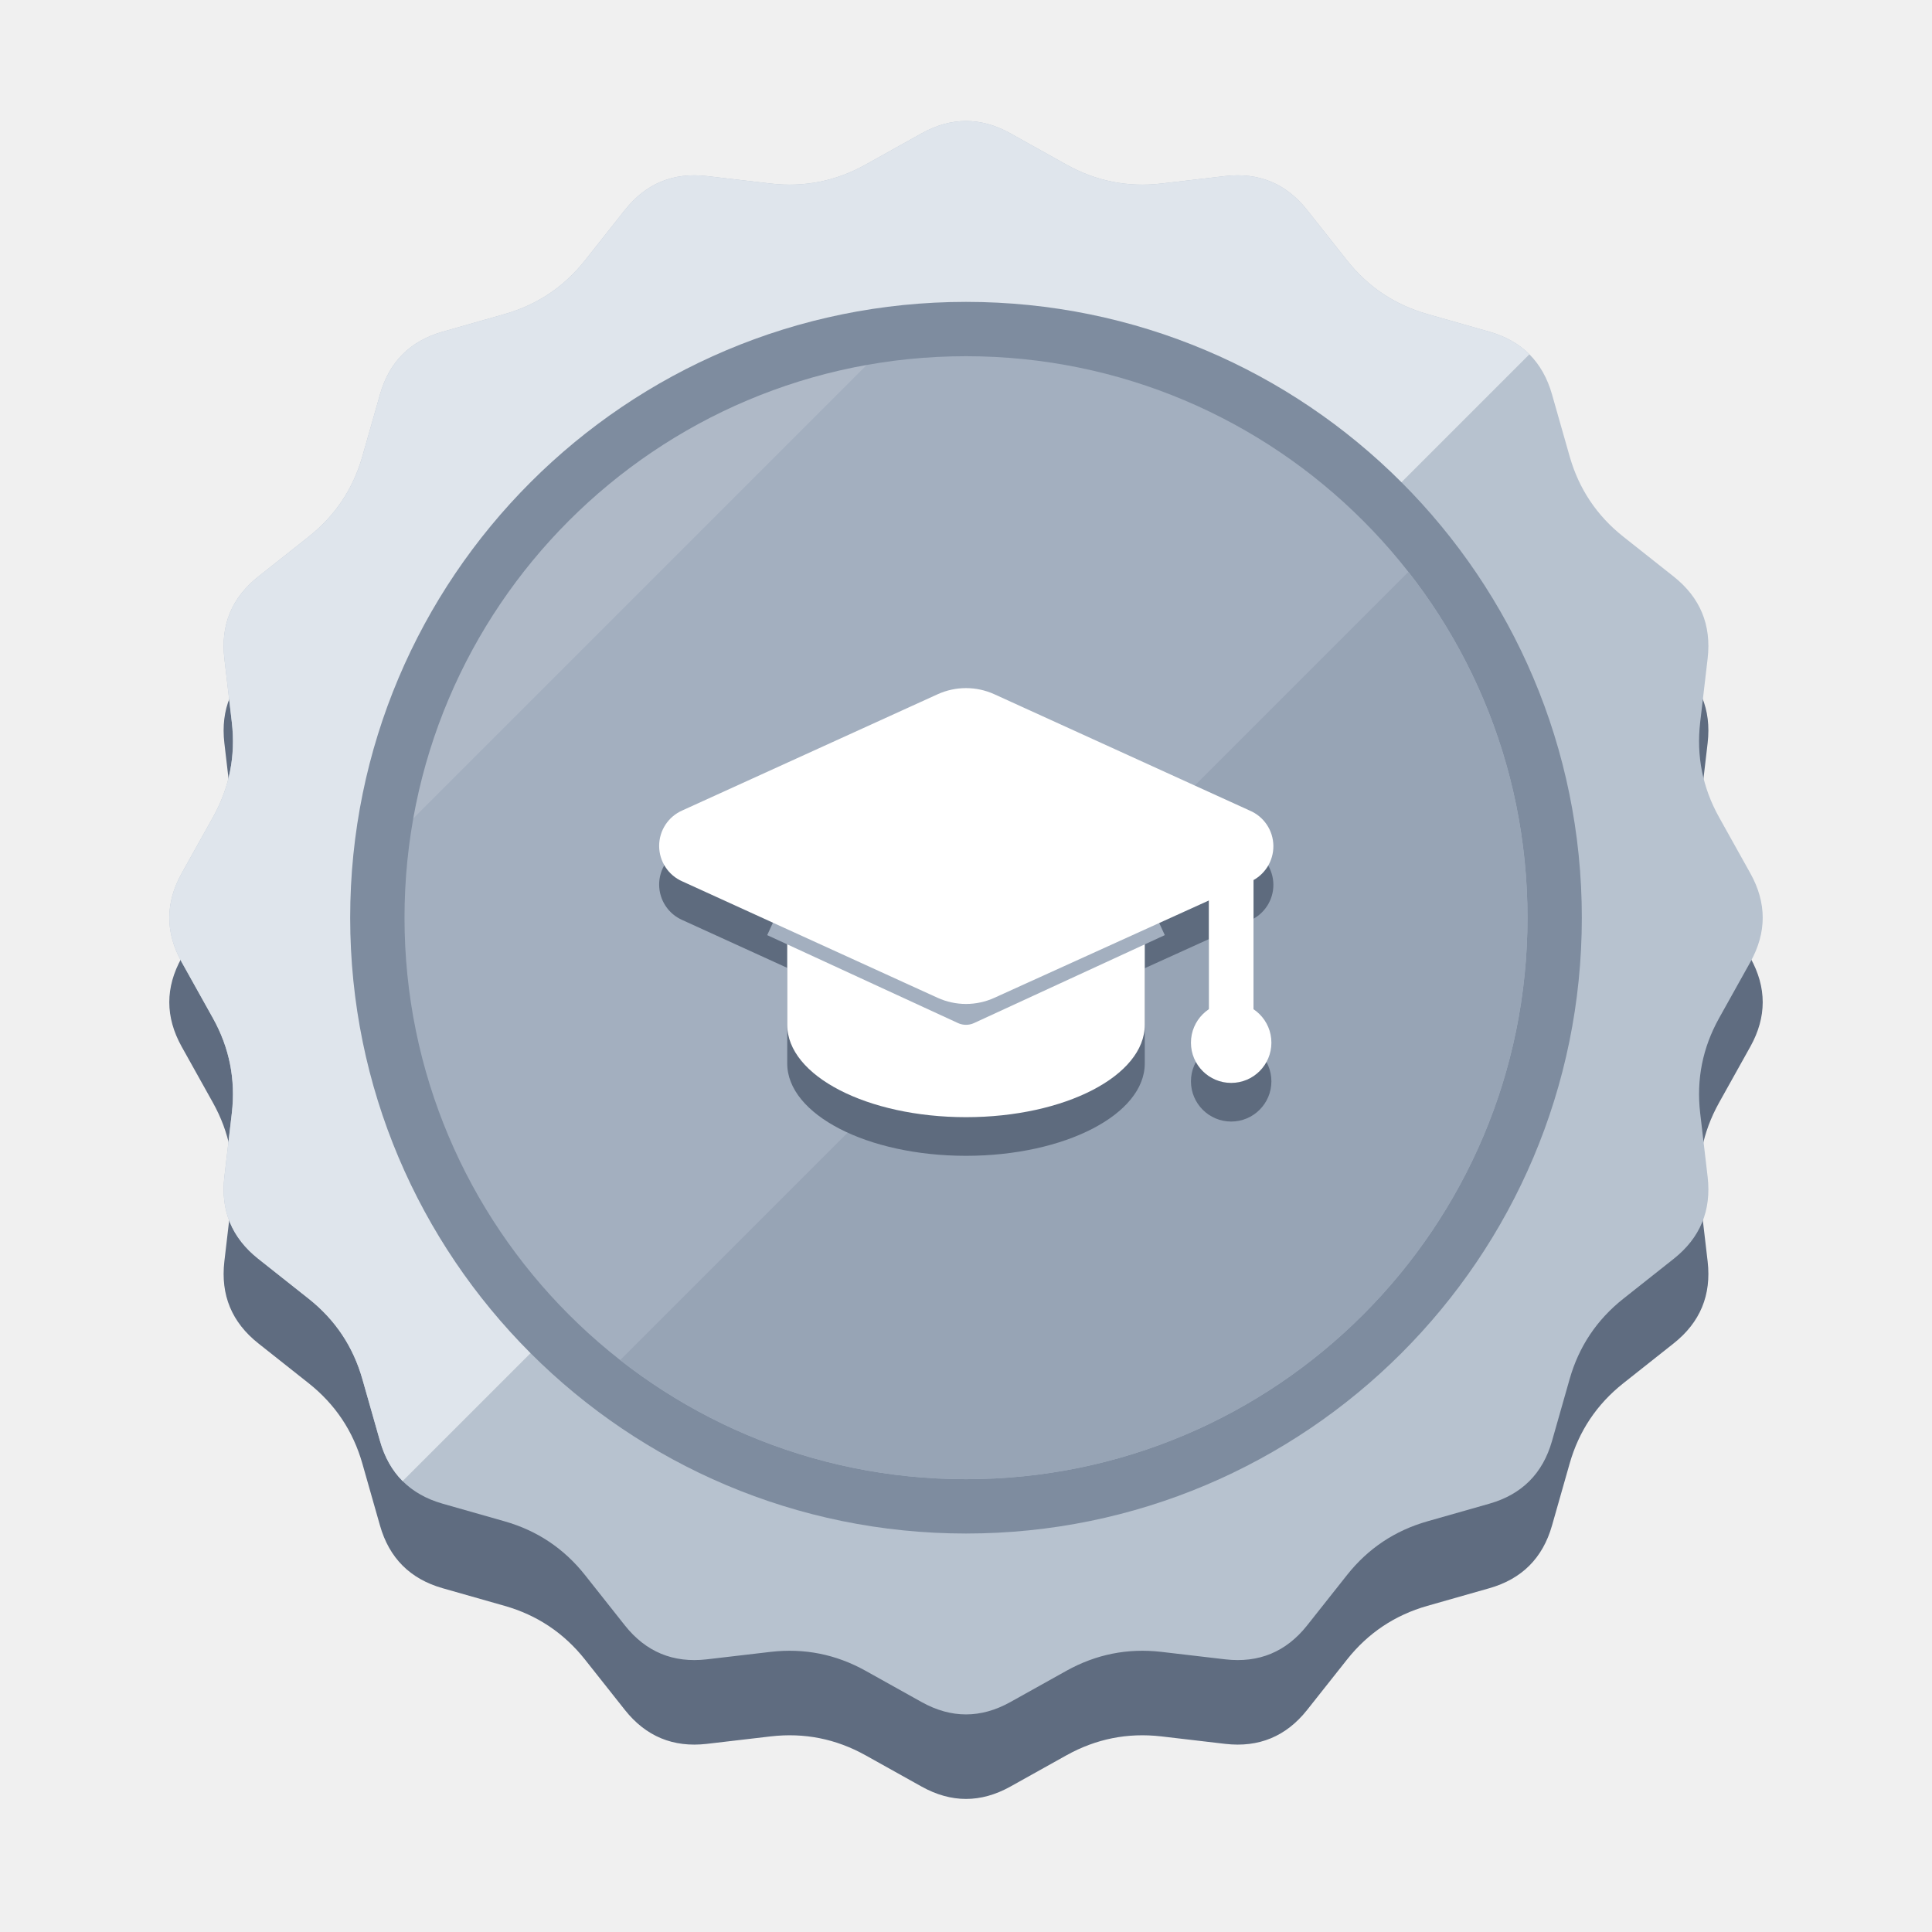
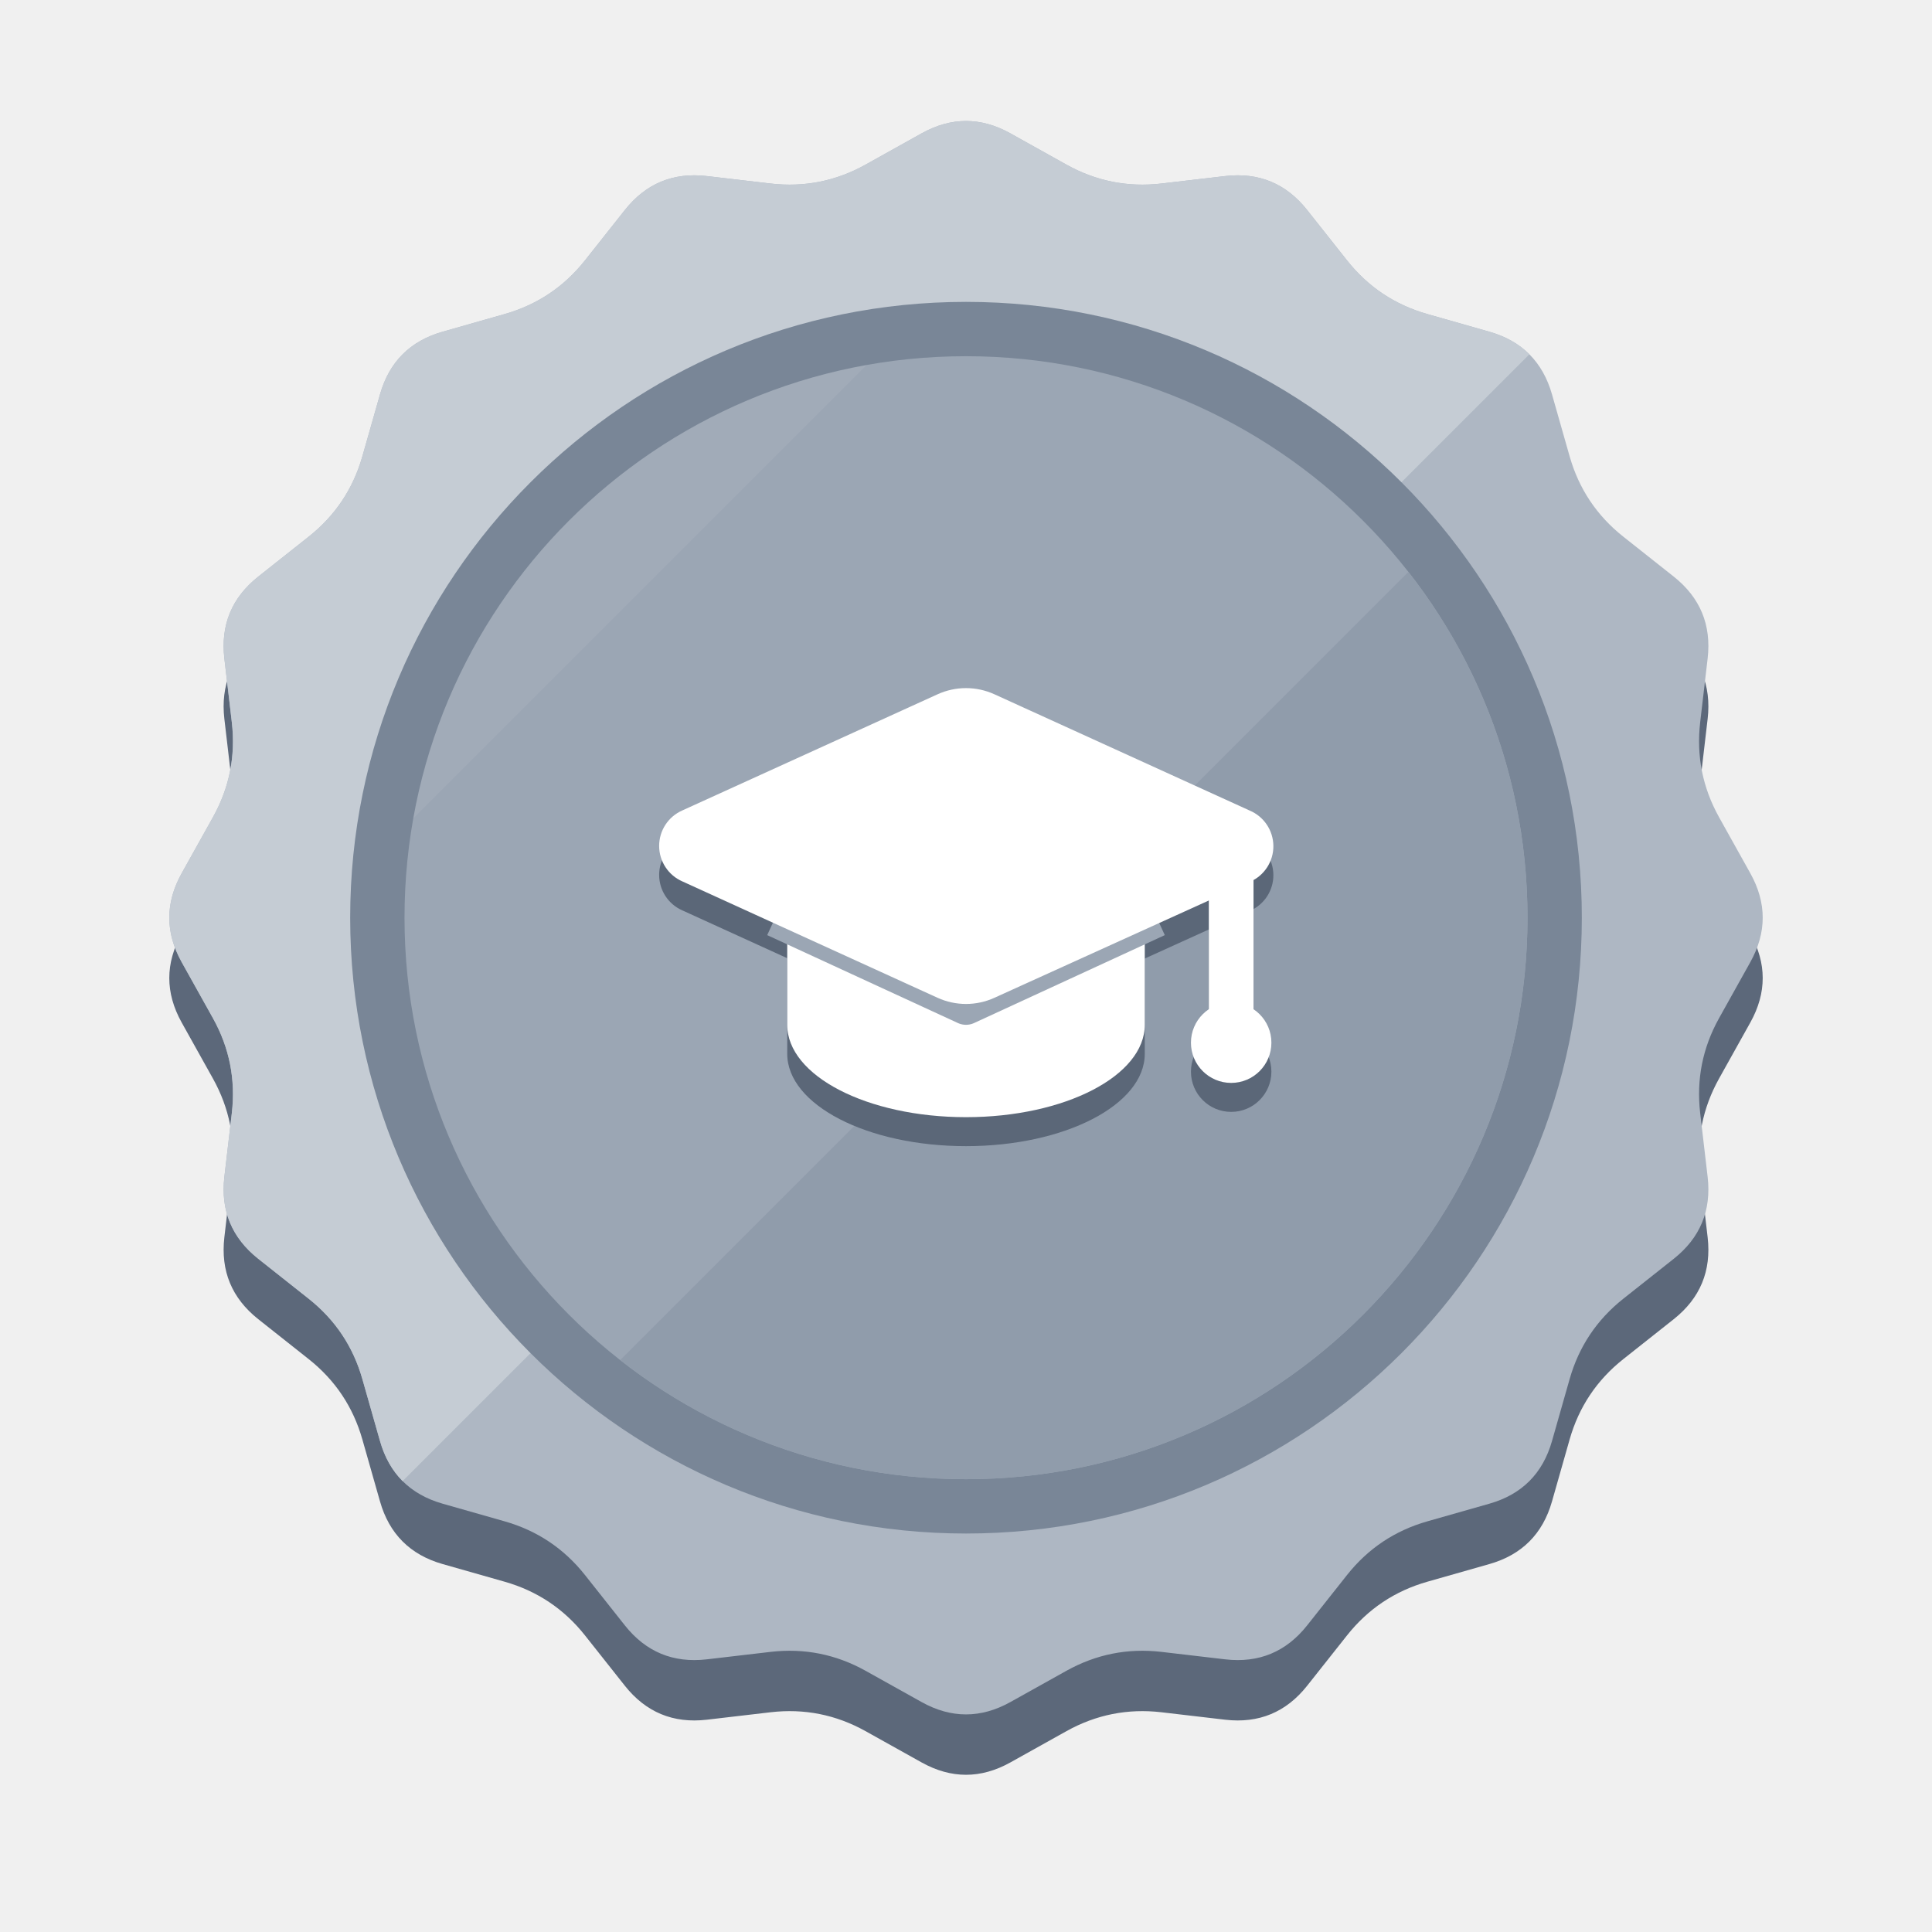
<svg xmlns="http://www.w3.org/2000/svg" viewBox="0 0 160 160" width="160" height="160">
  <defs>
    <clipPath id="A-examen-argent-o">
      <path d="M76.33 11.04Q80.00 9.00 83.67 11.04L88.33 13.64Q92.00 15.68 96.17 15.20L101.47 14.58Q105.64 14.10 108.25 17.39L111.56 21.57Q114.17 24.86 118.21 26.01L123.34 27.47Q127.38 28.62 128.53 32.66L129.99 37.79Q131.14 41.83 134.43 44.44L138.61 47.75Q141.90 50.36 141.42 54.53L140.80 59.83Q140.32 64.00 142.36 67.67L144.96 72.33Q147.00 76.00 144.96 79.67L142.36 84.33Q140.32 88.00 140.80 92.17L141.42 97.47Q141.90 101.64 138.61 104.25L134.43 107.56Q131.14 110.17 129.99 114.21L128.53 119.34Q127.38 123.38 123.34 124.53L118.21 125.99Q114.17 127.14 111.56 130.43L108.25 134.61Q105.64 137.90 101.47 137.42L96.17 136.80Q92.00 136.32 88.33 138.36L83.67 140.96Q80.00 143.00 76.33 140.96L71.67 138.36Q68.00 136.32 63.83 136.80L58.53 137.42Q54.36 137.90 51.75 134.61L48.44 130.43Q45.83 127.14 41.79 125.99L36.66 124.53Q32.62 123.38 31.47 119.34L30.01 114.21Q28.86 110.17 25.57 107.56L21.39 104.25Q18.10 101.64 18.58 97.47L19.20 92.17Q19.68 88.00 17.64 84.33L15.04 79.67Q13.00 76.00 15.04 72.33L17.64 67.67Q19.68 64.00 19.20 59.83L18.58 54.53Q18.10 50.36 21.39 47.75L25.57 44.44Q28.86 41.83 30.01 37.79L31.47 32.66Q32.62 28.62 36.66 27.47L41.79 26.01Q45.83 24.86 48.44 21.57L51.75 17.39Q54.36 14.10 58.53 14.58L63.83 15.20Q68.00 15.68 71.67 13.64Z" />
    </clipPath>
    <clipPath id="A-examen-argent-f">
      <circle cx="80" cy="76" r="46.5" />
    </clipPath>
  </defs>
-   <g fill="#5F6C80" transform="translate(0 7)">
+   <g fill="#5C687A" transform="translate(0 5)">
    <path d="M76.33 11.04Q80.00 9.00 83.67 11.04L88.33 13.64Q92.00 15.68 96.17 15.20L101.47 14.58Q105.64 14.10 108.25 17.39L111.56 21.57Q114.17 24.86 118.21 26.01L123.34 27.47Q127.38 28.62 128.53 32.66L129.99 37.79Q131.14 41.83 134.43 44.44L138.61 47.75Q141.90 50.36 141.42 54.53L140.80 59.83Q140.32 64.00 142.36 67.67L144.96 72.33Q147.00 76.00 144.96 79.67L142.36 84.33Q140.32 88.00 140.80 92.17L141.42 97.47Q141.90 101.64 138.61 104.25L134.43 107.56Q131.14 110.17 129.99 114.21L128.53 119.34Q127.38 123.38 123.34 124.53L118.21 125.99Q114.17 127.14 111.56 130.43L108.25 134.61Q105.64 137.90 101.47 137.42L96.17 136.80Q92.00 136.32 88.33 138.36L83.67 140.96Q80.00 143.00 76.33 140.96L71.67 138.36Q68.00 136.32 63.83 136.80L58.53 137.42Q54.36 137.90 51.75 134.61L48.44 130.43Q45.83 127.14 41.79 125.99L36.66 124.53Q32.62 123.38 31.47 119.34L30.01 114.21Q28.86 110.17 25.57 107.56L21.39 104.25Q18.10 101.64 18.58 97.47L19.20 92.17Q19.68 88.00 17.64 84.33L15.04 79.67Q13.00 76.00 15.04 72.33L17.64 67.67Q19.68 64.00 19.20 59.83L18.58 54.53Q18.10 50.36 21.39 47.75L25.57 44.44Q28.86 41.83 30.01 37.79L31.47 32.66Q32.62 28.62 36.66 27.47L41.79 26.01Q45.83 24.86 48.44 21.57L51.75 17.39Q54.36 14.10 58.53 14.58L63.83 15.20Q68.00 15.68 71.67 13.64Z" />
  </g>
-   <g fill="#B7C2CF">
+   <g fill="#AEB7C3">
    <path d="M76.33 11.04Q80.00 9.00 83.67 11.04L88.33 13.64Q92.00 15.68 96.17 15.20L101.47 14.58Q105.64 14.10 108.25 17.39L111.56 21.57Q114.17 24.86 118.21 26.01L123.34 27.47Q127.38 28.62 128.53 32.66L129.99 37.79Q131.14 41.83 134.43 44.44L138.61 47.75Q141.90 50.36 141.42 54.53L140.80 59.83Q140.32 64.00 142.36 67.67L144.96 72.33Q147.00 76.00 144.96 79.67L142.36 84.33Q140.32 88.00 140.80 92.17L141.42 97.47Q141.90 101.64 138.61 104.25L134.43 107.56Q131.14 110.17 129.99 114.21L128.53 119.34Q127.38 123.38 123.34 124.53L118.21 125.99Q114.17 127.14 111.56 130.43L108.25 134.61Q105.64 137.90 101.47 137.42L96.17 136.80Q92.00 136.32 88.33 138.36L83.67 140.96Q80.00 143.00 76.33 140.96L71.67 138.36Q68.00 136.32 63.83 136.80L58.53 137.42Q54.36 137.90 51.75 134.61L48.44 130.43Q45.83 127.14 41.79 125.99L36.66 124.53Q32.62 123.38 31.47 119.34L30.01 114.21Q28.86 110.17 25.57 107.56L21.39 104.25Q18.10 101.64 18.58 97.47L19.20 92.17Q19.68 88.00 17.64 84.33L15.04 79.67Q13.00 76.00 15.04 72.33L17.64 67.67Q19.68 64.00 19.20 59.83L18.58 54.53Q18.10 50.36 21.39 47.75L25.57 44.44Q28.86 41.83 30.01 37.79L31.47 32.66Q32.62 28.62 36.66 27.47L41.79 26.01Q45.83 24.86 48.44 21.57L51.75 17.39Q54.36 14.10 58.53 14.58L63.83 15.20Q68.00 15.68 71.67 13.64Z" />
  </g>
-   <g fill="#DFE5EC" clip-path="url(#A-examen-argent-o)">
+   <g fill="#C5CCD4" clip-path="url(#A-examen-argent-o)">
    <polygon points="480,-324 -320,476 -320,-324" />
  </g>
-   <g fill="#7E8C9F">
+   <g fill="#798697">
    <circle cx="80" cy="76" r="51" />
  </g>
-   <g fill="#A3AFBF">
+   <g fill="#9BA6B4">
    <circle cx="80" cy="76" r="46.5" />
  </g>
-   <g fill="#97A4B5" clip-path="url(#A-examen-argent-f)">
+   <g fill="#909CAB" clip-path="url(#A-examen-argent-f)">
    <polygon points="480,-316 -320,484 480,476" />
  </g>
-   <g fill="#FFFFFF" fill-opacity="0.13" clip-path="url(#A-examen-argent-f)">
+   <g fill="#FFFFFF" fill-opacity="0.06" clip-path="url(#A-examen-argent-f)">
    <polygon points="20,70 74,16 86,16 20,82" />
  </g>
-   <g fill="#5E6B7E" stroke="#5E6B7E" stroke-width="0" transform="translate(50.39 48.59) scale(2.4675)">
+   <g fill="#5B6778" stroke="#5B6778" stroke-width="0" transform="translate(50.39 47.79) scale(2.4675)">
    <path d="M6 12.2V16a6 3.1 0 0 0 12 0V12.2z" />
    <path d="M21.42 10.922a1 1 0 0 0-.019-1.838L12.83 5.18a2 2 0 0 0-1.66 0L2.6 9.08a1 1 0 0 0 0 1.832l8.57 3.908a2 2 0 0 0 1.66 0z" stroke-width="0.6" stroke-linejoin="round" />
-     <path d="M20.9 10.4v5.4" fill="none" stroke="#5E6B7E" stroke-width="1.5" stroke-linecap="round" />
+     <path d="M20.9 10.4v5.4" fill="none" stroke="#5B6778" stroke-width="1.5" stroke-linecap="round" />
    <circle cx="20.9" cy="16.6" r="1.35" />
  </g>
  <g transform="translate(50.39 45.39) scale(2.4675)">
    <g fill="#FFFFFF" stroke="#FFFFFF" stroke-width="0">
      <path d="M6 12.2V16a6 3.1 0 0 0 12 0V12.2z" />
    </g>
-     <path d="M5.6 12.4l6.4 2.95 6.4-2.95" fill="none" stroke="#A3AFBF" stroke-width="1.3" stroke-linejoin="round" />
+     <path d="M5.6 12.4l6.4 2.95 6.4-2.95" fill="none" stroke="#9BA6B4" stroke-width="1.3" stroke-linejoin="round" />
    <g fill="#FFFFFF" stroke="#FFFFFF" stroke-width="0">
      <path d="M21.42 10.922a1 1 0 0 0-.019-1.838L12.83 5.18a2 2 0 0 0-1.66 0L2.6 9.08a1 1 0 0 0 0 1.832l8.57 3.908a2 2 0 0 0 1.66 0z" stroke-width="0.6" stroke-linejoin="round" />
    </g>
    <g fill="#FFFFFF" stroke="#FFFFFF" stroke-width="0">
      <path d="M20.9 10.4v5.4" fill="none" stroke="#FFFFFF" stroke-width="1.5" stroke-linecap="round" />
    </g>
    <g fill="#FFFFFF" stroke="#FFFFFF" stroke-width="0">
      <circle cx="20.9" cy="16.6" r="1.35" />
    </g>
  </g>
</svg>
